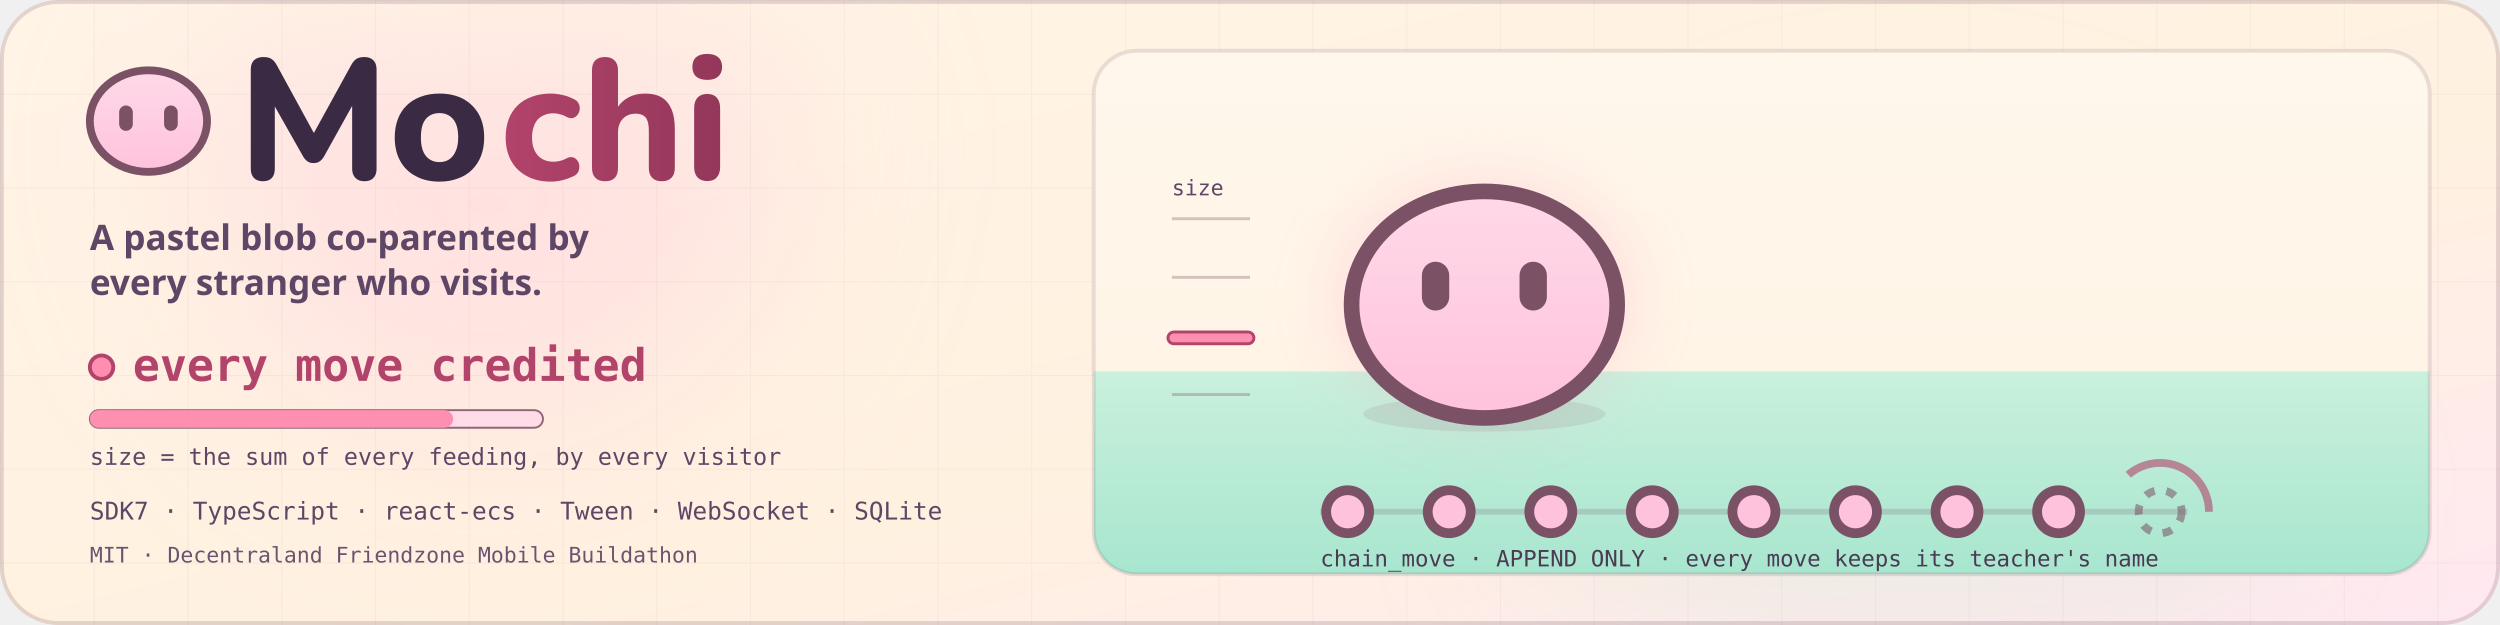
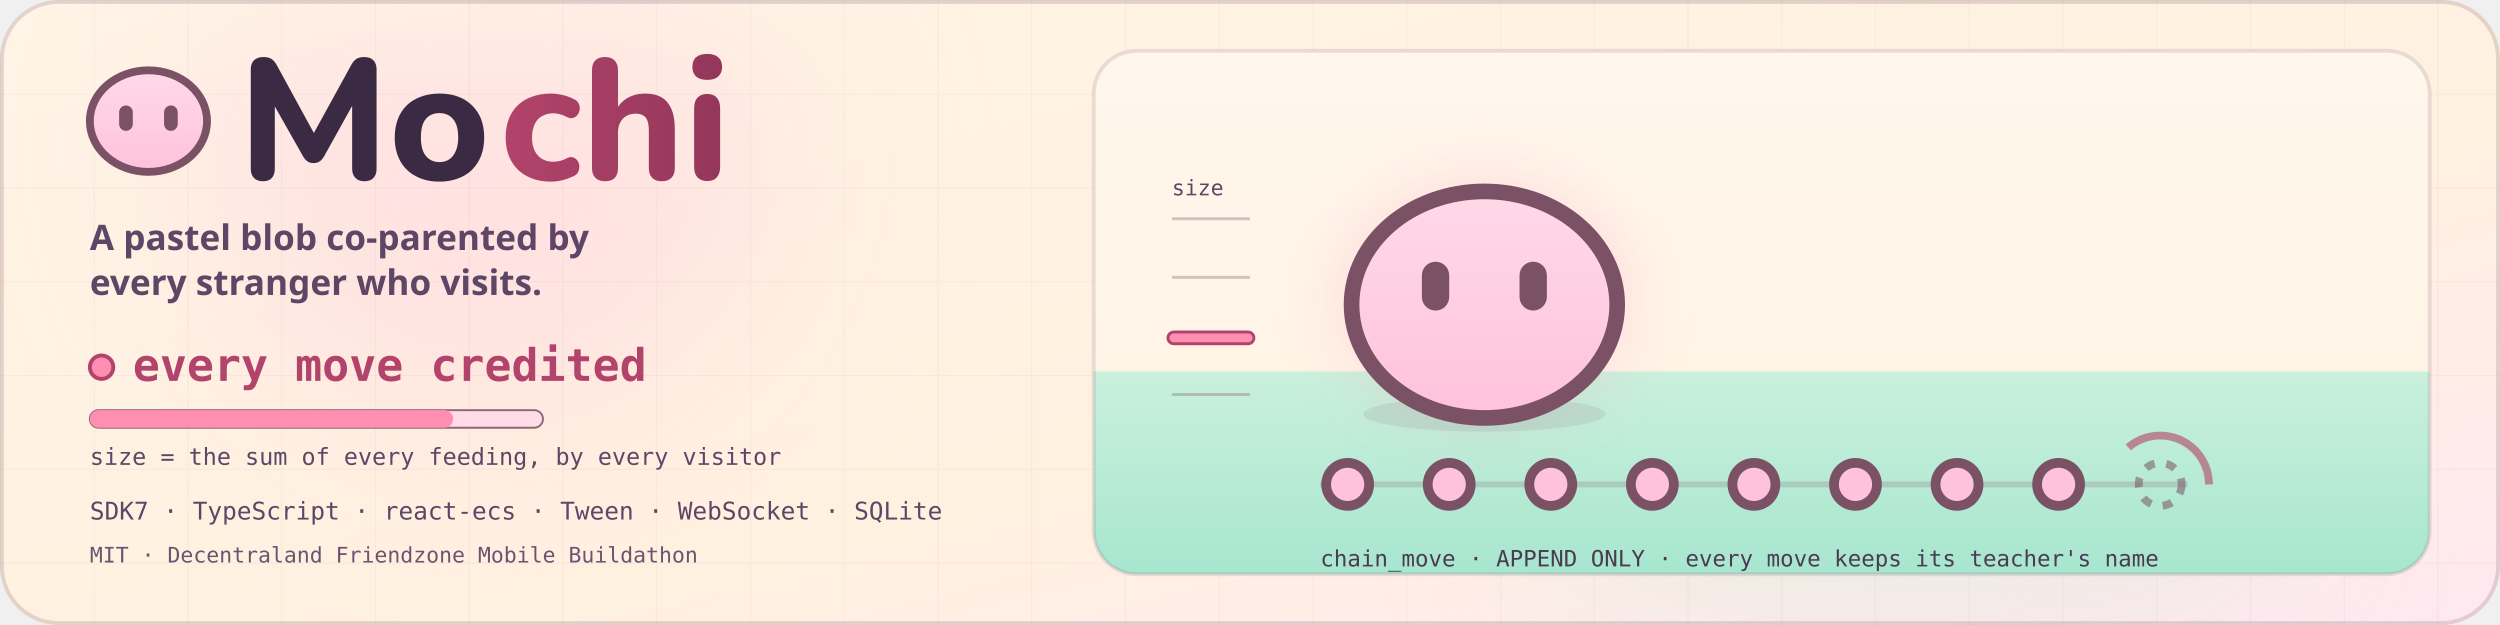
<svg xmlns="http://www.w3.org/2000/svg" viewBox="0 0 1280 320" width="1280" height="320" role="img" aria-label="Mochi — appends every stranger's move to one creature's body, credited by name. A named move descends into the empty slot at the end of the chain, the bead turns credited, and the creature's size steps up one notch and stays there.">
  <defs>
    <linearGradient id="h-plate" x1="0" y1="0" x2="1" y2="1">
      <stop offset="0%" stop-color="#FFF4E6" />
      <stop offset="60%" stop-color="#FFF1E0" />
      <stop offset="100%" stop-color="#FFE8F1" />
    </linearGradient>
    <linearGradient id="h-stage" x1="0" y1="0" x2="0" y2="1">
      <stop offset="0%" stop-color="#FFF7EC" />
      <stop offset="61%" stop-color="#FFF4E6" />
      <stop offset="61.5%" stop-color="#C9F0DC" />
      <stop offset="100%" stop-color="#A8E6CF" />
    </linearGradient>
    <linearGradient id="h-body" x1="0" y1="0" x2="0" y2="1">
      <stop offset="0%" stop-color="#FFD9E8" />
      <stop offset="100%" stop-color="#FFC2DC" />
    </linearGradient>
    <linearGradient id="h-word" x1="0" y1="0" x2="1" y2="0">
      <stop offset="0%" stop-color="#B2436A" />
      <stop offset="100%" stop-color="#93375A" />
    </linearGradient>
    <linearGradient id="h-beam" x1="0" y1="0" x2="1" y2="0">
      <stop offset="0%" stop-color="#FFFFFF" stop-opacity="0" />
      <stop offset="50%" stop-color="#FFFFFF" stop-opacity="0.85" />
      <stop offset="100%" stop-color="#FFFFFF" stop-opacity="0" />
    </linearGradient>
    <pattern id="h-grid" width="48" height="48" patternUnits="userSpaceOnUse">
      <path d="M48 0 L0 0 L0 48" fill="none" stroke="#4A3B52" stroke-width="1" opacity="0.05" />
    </pattern>
    <filter id="h-aurora" x="-60%" y="-60%" width="220%" height="220%">
      <feGaussianBlur stdDeviation="52" />
    </filter>
    <filter id="h-glow" x="-45%" y="-45%" width="190%" height="190%">
      <feGaussianBlur stdDeviation="14" />
    </filter>
    <clipPath id="h-plate-clip">
      <rect x="0" y="0" width="1280" height="320" rx="30" ry="30" />
    </clipPath>
    <clipPath id="h-stage-clip">
      <rect x="560" y="26" width="684" height="268" rx="22" ry="22" />
    </clipPath>
    <clipPath id="h-chi-clip">
      <g transform="translate(255.9, 92)">
        <path d="M26.1 1Q19.1 1 13.9-1.8Q8.6-4.6 5.8-9.7Q3-14.8 3-21.7Q3-26.9 4.6-31.1Q6.2-35.2 9.2-38.1Q12.2-41 16.5-42.5Q20.9-44.1 26.1-44.1Q28.9-44.1 31.9-43.4Q35-42.8 38-41.2Q39.8-40.4 40.4-38.9Q41.1-37.5 40.9-35.9Q40.7-34.4 39.8-33.2Q38.9-32 37.5-31.6Q36.1-31.2 34.3-32.1Q32.6-33.1 30.8-33.5Q29-34 27.5-34Q24.8-34 22.8-33.1Q20.8-32.3 19.4-30.8Q18-29.2 17.3-26.9Q16.5-24.6 16.5-21.6Q16.5-15.8 19.4-12.5Q22.3-9.2 27.5-9.2Q29-9.2 30.8-9.6Q32.6-10 34.3-11Q36.1-11.9 37.5-11.4Q38.9-11 39.7-9.8Q40.6-8.6 40.7-7.1Q40.8-5.5 40.2-4.1Q39.5-2.6 37.8-1.8Q34.8-0.4 31.9 0.3Q28.9 1 26.1 1M53.9 0.8Q50.6 0.8 48.9-1Q47.2-2.7 47.2-6L47.2-56.1Q47.2-59.4 48.9-61.1Q50.6-62.8 53.9-62.8Q57-62.8 58.7-61.1Q60.5-59.4 60.5-56.1L60.5-37.3Q62.3-40 65.3-41.8Q69.3-44.1 74.4-44.1Q79.6-44.1 82.9-42.1Q86.2-40.1 87.9-36.1Q89.6-32.1 89.6-26L89.6-6Q89.6-2.7 87.9-1Q86.2 0.8 82.9 0.8Q79.7 0.8 78-1Q76.3-2.7 76.3-6L76.3-25.3Q76.3-29.8 74.7-31.8Q73-33.8 69.7-33.8Q65.5-33.8 63-31.2Q60.5-28.5 60.5-24.1L60.5-6Q60.5 0.8 53.9 0.8M106.2 0.7Q103 0.7 101.2-1.2Q99.5-3.1 99.5-6.5L99.5-36.6Q99.5-40.1 101.2-42Q103-43.9 106.2-43.9Q109.4-43.9 111.1-42Q112.8-40.1 112.8-36.6L112.8-6.5Q112.8-3.1 111.1-1.2Q109.5 0.7 106.2 0.7M106.2-51.1Q102.5-51.1 100.5-52.8Q98.6-54.6 98.6-57.7Q98.6-61 100.5-62.7Q102.5-64.4 106.2-64.4Q109.9-64.4 111.8-62.7Q113.8-61 113.8-57.7Q113.8-54.6 111.8-52.8Q109.9-51.1 106.2-51.1" />
      </g>
    </clipPath>
  </defs>
  <style>
    /* Ambient only — carries no story, so it is deliberately desynced from the
       8s master timeline (hard rule 4, CSS exception). Nothing here ever hits
       zero opacity, so frame 0 is always a complete poster. */
    @keyframes drift-a {
      0%   { transform: translate(0px, 0px); }
      50%  { transform: translate(46px, -18px); }
      100% { transform: translate(0px, 0px); }
    }
    @keyframes drift-b {
      0%   { transform: translate(0px, 0px); }
      50%  { transform: translate(-38px, 22px); }
      100% { transform: translate(0px, 0px); }
    }
    @keyframes metric-pulse {
      0%   { opacity: 1; }
      50%  { opacity: 0.72; }
      100% { opacity: 1; }
    }
    @keyframes dot-breath {
      0%   { opacity: 1; }
      50%  { opacity: 0.45; }
      100% { opacity: 1; }
    }
    .aurora-a { animation: drift-a 15s ease-in-out infinite alternate; }
    .aurora-b { animation: drift-b 19s ease-in-out infinite alternate; }
    .metric   { animation: metric-pulse 8s ease-in-out infinite; }
    .livedot  { animation: dot-breath 8s ease-in-out infinite; }
    @media (prefers-reduced-motion: reduce) { * { animation: none !important; } }
  </style>
  <rect x="0" y="0" width="1280" height="320" rx="30" ry="30" fill="url(#h-plate)" />
  <g clip-path="url(#h-plate-clip)">
    <circle class="aurora-a" cx="250" cy="70" r="150" fill="#FFC2DC" opacity="0.34" filter="url(#h-aurora)" />
    <circle class="aurora-b" cx="980" cy="280" r="170" fill="#A8E6CF" opacity="0.30" filter="url(#h-aurora)" />
    <rect x="0" y="0" width="1280" height="320" fill="url(#h-grid)" />
    <ellipse cx="76" cy="62" rx="30" ry="26" fill="url(#h-body)" stroke="#7A5165" stroke-width="4">
      <animate attributeName="ry" dur="8s" repeatCount="indefinite" keyTimes="0;0.10;0.18;0.30;0.42;0.90;0.96;1" values="26;26;23;30;28;28;26;26" />
      <animate attributeName="rx" dur="8s" repeatCount="indefinite" keyTimes="0;0.10;0.18;0.30;0.42;0.90;0.96;1" values="30;30;32;28;31;31;30;30" />
    </ellipse>
    <rect x="61" y="54" width="7" height="13" rx="3.5" fill="#7A5165" />
    <rect x="84" y="54" width="7" height="13" rx="3.5" fill="#7A5165" />
    <g transform="translate(122, 92)" fill="#3B2A44">
      <path d="M12.6 0.8Q9.6 0.8 8-0.9Q6.4-2.6 6.4-5.5L6.4-56.5Q6.4-59.5 8.1-61.2Q9.9-62.8 12.8-62.8Q15.5-62.8 17-61.8Q18.6-60.8 19.9-58.3L38.7-23.9L57.6-58.3Q58.9-60.8 60.4-61.8Q62-62.8 64.5-62.8Q67.5-62.8 69.1-61.2Q70.8-59.5 70.8-56.5L70.8-5.5Q70.8-2.6 69.2-0.9Q67.6 0.8 64.6 0.8Q61.6 0.8 60-0.9Q58.3-2.6 58.3-5.5L58.3-37.8L43.9-11.9Q42.9-10.2 41.7-9.4Q40.5-8.5 38.5-8.5Q36.6-8.5 35.4-9.4Q34.1-10.3 33.2-11.9L18.7-37.5L18.7-5.5Q18.7-2.6 17.2-0.9Q15.7 0.8 12.6 0.8M103 1Q96 1 90.9-1.8Q85.7-4.5 82.9-9.6Q80.1-14.7 80.1-21.6Q80.1-26.8 81.7-31Q83.2-35.1 86.3-38.1Q89.3-41 93.5-42.5Q97.8-44.1 103-44.1Q109.9-44.1 115.1-41.4Q120.2-38.6 123.1-33.6Q125.9-28.6 125.9-21.6Q125.9-16.4 124.3-12.2Q122.7-8.1 119.7-5.1Q116.7-2.1 112.4-0.6Q108.2 1 103 1M103-9Q105.9-9 108-10.4Q110.1-11.8 111.3-14.6Q112.6-17.3 112.6-21.6Q112.6-28.1 109.9-31.1Q107.3-34.1 103-34.1Q100.1-34.1 98-32.8Q95.8-31.5 94.6-28.7Q93.5-26 93.5-21.6Q93.5-15.2 96.1-12.1Q98.7-9 103-9" />
    </g>
    <g transform="translate(255.9, 92)" fill="url(#h-word)">
      <path d="M26.1 1Q19.1 1 13.9-1.8Q8.6-4.6 5.8-9.7Q3-14.8 3-21.7Q3-26.9 4.6-31.1Q6.2-35.2 9.2-38.1Q12.2-41 16.5-42.5Q20.9-44.1 26.1-44.1Q28.9-44.1 31.9-43.4Q35-42.8 38-41.2Q39.8-40.4 40.4-38.9Q41.1-37.5 40.9-35.9Q40.7-34.4 39.8-33.2Q38.9-32 37.5-31.6Q36.1-31.2 34.3-32.1Q32.6-33.1 30.8-33.5Q29-34 27.5-34Q24.8-34 22.8-33.1Q20.8-32.3 19.4-30.8Q18-29.2 17.3-26.9Q16.5-24.6 16.5-21.6Q16.5-15.8 19.4-12.5Q22.3-9.2 27.5-9.2Q29-9.2 30.8-9.6Q32.6-10 34.3-11Q36.1-11.9 37.5-11.4Q38.9-11 39.7-9.8Q40.6-8.6 40.7-7.1Q40.8-5.5 40.2-4.1Q39.5-2.6 37.8-1.8Q34.8-0.4 31.9 0.3Q28.9 1 26.1 1M53.9 0.8Q50.6 0.8 48.9-1Q47.2-2.7 47.2-6L47.2-56.1Q47.2-59.4 48.9-61.1Q50.6-62.8 53.9-62.8Q57-62.8 58.7-61.1Q60.5-59.4 60.5-56.1L60.5-37.3Q62.3-40 65.3-41.8Q69.3-44.1 74.4-44.1Q79.6-44.1 82.9-42.1Q86.2-40.1 87.9-36.1Q89.6-32.1 89.6-26L89.6-6Q89.6-2.7 87.9-1Q86.2 0.8 82.9 0.8Q79.7 0.8 78-1Q76.3-2.7 76.3-6L76.3-25.3Q76.3-29.8 74.7-31.8Q73-33.8 69.7-33.8Q65.5-33.8 63-31.2Q60.5-28.5 60.5-24.1L60.5-6Q60.5 0.8 53.9 0.8M106.2 0.7Q103 0.7 101.2-1.2Q99.5-3.1 99.5-6.5L99.5-36.6Q99.5-40.1 101.2-42Q103-43.9 106.2-43.9Q109.4-43.9 111.1-42Q112.8-40.1 112.8-36.6L112.8-6.5Q112.8-3.1 111.1-1.2Q109.5 0.7 106.2 0.7M106.2-51.1Q102.5-51.1 100.5-52.8Q98.6-54.6 98.6-57.7Q98.6-61 100.5-62.7Q102.5-64.4 106.2-64.4Q109.9-64.4 111.8-62.7Q113.8-61 113.8-57.7Q113.8-54.6 111.8-52.8Q109.9-51.1 106.2-51.1" />
    </g>
    <g clip-path="url(#h-chi-clip)">
      <rect data-story="beat-3" x="80" y="20" width="34" height="90" fill="#FFFFFF" transform="skewX(-20)" opacity="0">
        <animate attributeName="opacity" dur="8s" repeatCount="indefinite" keyTimes="0;0.28;0.33;0.52;0.57;1" values="0;0;0.6;0.6;0;0" />
        <animate attributeName="x" dur="8s" repeatCount="indefinite" keyTimes="0;0.28;0.57;1" values="240;240;420;420" />
      </rect>
    </g>
    <text x="46" y="128" font-family="'Segoe UI', system-ui, -apple-system, sans-serif" font-size="18" font-weight="600" fill="#5E4666">A pastel blob co-parented by</text>
    <text x="46" y="151" font-family="'Segoe UI', system-ui, -apple-system, sans-serif" font-size="18" font-weight="600" fill="#5E4666">every stranger who visits.</text>
    <circle class="livedot" cx="52" cy="188" r="6" fill="#FF8FB1" stroke="#B2436A" stroke-width="2" />
    <text class="metric" x="68" y="195" font-family="ui-monospace, SFMono-Regular, Menlo, Consolas, monospace" font-size="23" font-weight="600" fill="#B2436A">every move credited</text>
    <rect x="46" y="210" width="232" height="9" rx="4.5" fill="#FFD9E8" stroke="#7A5165" stroke-width="1" opacity="0.85" />
    <rect x="46" y="210" width="186" height="9" rx="4.5" fill="#FF8FB1" />
    <text x="46" y="238" font-family="ui-monospace, SFMono-Regular, Menlo, Consolas, monospace" font-size="12" fill="#5E4666">size = the sum of every feeding, by every visitor</text>
    <text x="46" y="266" font-family="ui-monospace, SFMono-Regular, Menlo, Consolas, monospace" font-size="12.5" fill="#5E4666">SDK7 · TypeScript · react-ecs · Tween · WebSocket · SQLite</text>
    <text x="46" y="288" font-family="ui-monospace, SFMono-Regular, Menlo, Consolas, monospace" font-size="11" fill="#6B5470">MIT · Decentraland Friendzone Mobile Buildathon</text>
    <rect x="560" y="26" width="684" height="268" rx="22" ry="22" fill="url(#h-stage)" stroke="#7A5165" stroke-opacity="0.16" stroke-width="2" />
    <g clip-path="url(#h-stage-clip)">
      <g stroke="#7A5165" stroke-width="1.5" opacity="0.32">
        <line x1="600" y1="112" x2="640" y2="112" />
        <line x1="600" y1="142" x2="640" y2="142" />
        <line x1="600" y1="172" x2="640" y2="172" />
        <line x1="600" y1="202" x2="640" y2="202" />
      </g>
      <text x="600" y="100" font-family="ui-monospace, SFMono-Regular, Menlo, Consolas, monospace" font-size="11" fill="#5E4666">size</text>
      <rect x="598" y="170" width="44" height="6" rx="3" fill="#FF8FB1" stroke="#B2436A" stroke-width="1.5">
        <animate attributeName="y" dur="8s" repeatCount="indefinite" keyTimes="0;0.10;0.25;0.34;0.42;0.90;0.96;1" values="170;170;170;144;140;140;170;170" />
      </rect>
      <ellipse cx="760" cy="152" rx="80" ry="66" fill="#FF8FB1" opacity="0.18" filter="url(#h-glow)" />
      <ellipse cx="760" cy="212" rx="62" ry="9" fill="#7A5165" opacity="0.12" />
      <ellipse cx="760" cy="156" rx="68" ry="58" fill="url(#h-body)" stroke="#7A5165" stroke-width="8">
        <animate attributeName="ry" dur="8s" repeatCount="indefinite" keyTimes="0;0.10;0.18;0.30;0.42;0.90;0.96;1" values="58;58;53;66;63;63;58;58" />
        <animate attributeName="rx" dur="8s" repeatCount="indefinite" keyTimes="0;0.10;0.18;0.30;0.42;0.90;0.96;1" values="68;68;73;64;70;70;68;68" />
        <animate attributeName="cy" dur="8s" repeatCount="indefinite" keyTimes="0;0.10;0.18;0.30;0.42;0.90;0.96;1" values="156;156;161;148;151;151;156;156" />
      </ellipse>
      <g>
        <animateTransform attributeName="transform" type="translate" dur="8s" repeatCount="indefinite" keyTimes="0;0.10;0.18;0.30;0.42;0.90;0.96;1" values="0 0;0 0;0 5;0 -8;0 -5;0 -5;0 0;0 0" />
        <rect x="728" y="134" width="14" height="25" rx="7" fill="#7A5165">
          <animate attributeName="height" dur="8s" repeatCount="indefinite" keyTimes="0;0.60;0.63;0.66;1" values="25;25;3;25;25" />
          <animate attributeName="y" dur="8s" repeatCount="indefinite" keyTimes="0;0.60;0.63;0.66;1" values="134;134;144;134;134" />
        </rect>
        <rect x="778" y="134" width="14" height="25" rx="7" fill="#7A5165">
          <animate attributeName="height" dur="8s" repeatCount="indefinite" keyTimes="0;0.60;0.63;0.66;1" values="25;25;3;25;25" />
          <animate attributeName="y" dur="8s" repeatCount="indefinite" keyTimes="0;0.60;0.63;0.66;1" values="134;134;144;134;134" />
        </rect>
      </g>
-       <line x1="676" y1="262" x2="1120" y2="262" stroke="#7A5165" stroke-width="3" opacity="0.2" />
+       <line x1="676" y1="248" x2="1120" y2="248" stroke="#7A5165" stroke-width="3" opacity="0.2" />
      <g fill="#FFC2DC" stroke="#7A5165" stroke-width="5">
-         <circle cx="690" cy="262" r="11" />
-         <circle cx="742" cy="262" r="11" />
-         <circle cx="794" cy="262" r="11" />
-         <circle cx="846" cy="262" r="11" />
-         <circle cx="898" cy="262" r="11" />
-         <circle cx="950" cy="262" r="11" />
-         <circle cx="1002" cy="262" r="11" />
-         <circle cx="1054" cy="262" r="11" />
+         <circle cx="690" cy="248" r="11" />
+         <circle cx="742" cy="248" r="11" />
+         <circle cx="794" cy="248" r="11" />
+         <circle cx="846" cy="248" r="11" />
+         <circle cx="898" cy="248" r="11" />
+         <circle cx="950" cy="248" r="11" />
+         <circle cx="1002" cy="248" r="11" />
+         <circle cx="1054" cy="248" r="11" />
      </g>
-       <circle cx="1106" cy="262" r="11" fill="none" stroke="#7A5165" stroke-width="4" stroke-dasharray="5 6" opacity="0.55">
+       <circle cx="1106" cy="248" r="11" fill="none" stroke="#7A5165" stroke-width="4" stroke-dasharray="5 6" opacity="0.55">
        <animate attributeName="opacity" dur="8s" repeatCount="indefinite" keyTimes="0;0.18;0.26;0.98;1" values="0.55;0.55;0;0;0.55" />
      </circle>
-       <circle data-story="beat-2" cx="1106" cy="262" r="11" fill="#FF8FB1" stroke="#B2436A" stroke-width="5" opacity="0">
+       <circle data-story="beat-2" cx="1106" cy="248" r="11" fill="#FF8FB1" stroke="#B2436A" stroke-width="5" opacity="0">
        <animate attributeName="opacity" dur="8s" repeatCount="indefinite" keyTimes="0;0.10;0.22;0.94;0.98;1" values="0;0;1;1;0;0" />
-         <animate attributeName="cy" dur="8s" repeatCount="indefinite" keyTimes="0;0.10;0.22;0.94;0.98;1" values="212;212;262;262;262;262" />
+         <animate attributeName="cy" dur="8s" repeatCount="indefinite" keyTimes="0;0.10;0.22;0.94;0.98;1" values="198;198;248;248;248;248" />
        <animate attributeName="r" dur="8s" repeatCount="indefinite" keyTimes="0;0.10;0.22;0.34;0.94;1" values="8;8;11;16;16;16" />
      </circle>
-       <circle data-story="beat-3" cx="1106" cy="262" r="25" fill="none" stroke="#B2436A" stroke-width="4" opacity="0.6" pathLength="100" stroke-dasharray="100" stroke-dashoffset="100">
+       <circle data-story="beat-3" cx="1106" cy="248" r="25" fill="none" stroke="#B2436A" stroke-width="4" opacity="0.6" pathLength="100" stroke-dasharray="100" stroke-dashoffset="100">
        <animate attributeName="stroke-dashoffset" dur="8s" repeatCount="indefinite" keyTimes="0;0.26;0.46;0.94;0.98;1" values="100;100;0;0;0;100" />
      </circle>
-       <circle data-story="beat-4" cx="1106" cy="262" r="16" fill="none" stroke="#FF8FB1" stroke-width="4" opacity="0">
+       <circle data-story="beat-4" cx="1106" cy="248" r="16" fill="none" stroke="#FF8FB1" stroke-width="4" opacity="0">
        <animate attributeName="opacity" dur="8s" repeatCount="indefinite" keyTimes="0;0.30;0.36;0.54;1" values="0;0;0.75;0;0" />
        <animate attributeName="r" dur="8s" repeatCount="indefinite" keyTimes="0;0.30;0.36;0.54;1" values="16;16;34;58;58" />
      </circle>
      <g data-story="beat-2" opacity="0">
        <animate attributeName="opacity" dur="8s" repeatCount="indefinite" keyTimes="0;0.10;0.22;0.94;0.98;1" values="0;0;1;1;0;0" />
        <animateTransform attributeName="transform" type="translate" dur="8s" repeatCount="indefinite" keyTimes="0;0.10;0.24;0.94;0.98;1" values="0 -150;0 -150;0 0;0 0;0 0;0 0" />
-         <rect x="1010" y="190" width="192" height="34" rx="10" fill="#FFFFFF" stroke="#B2436A" stroke-opacity="0.5" stroke-width="1.5" />
-         <text x="1024" y="212" font-family="ui-monospace, SFMono-Regular, Menlo, Consolas, monospace" font-size="13" fill="#3B2A44">move #26 · <tspan fill="#B2436A">@kito</tspan>
+         <rect x="1010" y="180" width="192" height="34" rx="10" fill="#FFFFFF" stroke="#B2436A" stroke-opacity="0.5" stroke-width="1.5" />
+         <text x="1024" y="202" font-family="ui-monospace, SFMono-Regular, Menlo, Consolas, monospace" font-size="13" fill="#3B2A44">move #26 · <tspan fill="#B2436A">@kito</tspan>
        </text>
      </g>
      <text x="676" y="290" font-family="ui-monospace, SFMono-Regular, Menlo, Consolas, monospace" font-size="11.5" fill="#4A3B52">chain_move · APPEND ONLY · every move keeps its teacher's name</text>
    </g>
    <rect data-story="beat-4" x="-300" y="-80" width="150" height="480" fill="url(#h-beam)" transform="skewX(-18)" opacity="0">
      <animate attributeName="opacity" dur="8s" repeatCount="indefinite" keyTimes="0;0.55;0.60;0.76;0.80;1" values="0;0;0.72;0.72;0;0" />
      <animate attributeName="x" dur="8s" repeatCount="indefinite" keyTimes="0;0.55;0.80;1" values="-300;-300;1520;1520" />
    </rect>
  </g>
  <rect x="1" y="1" width="1278" height="318" rx="29" ry="29" fill="none" stroke="#7A5165" stroke-width="2" opacity="0.2" />
</svg>
